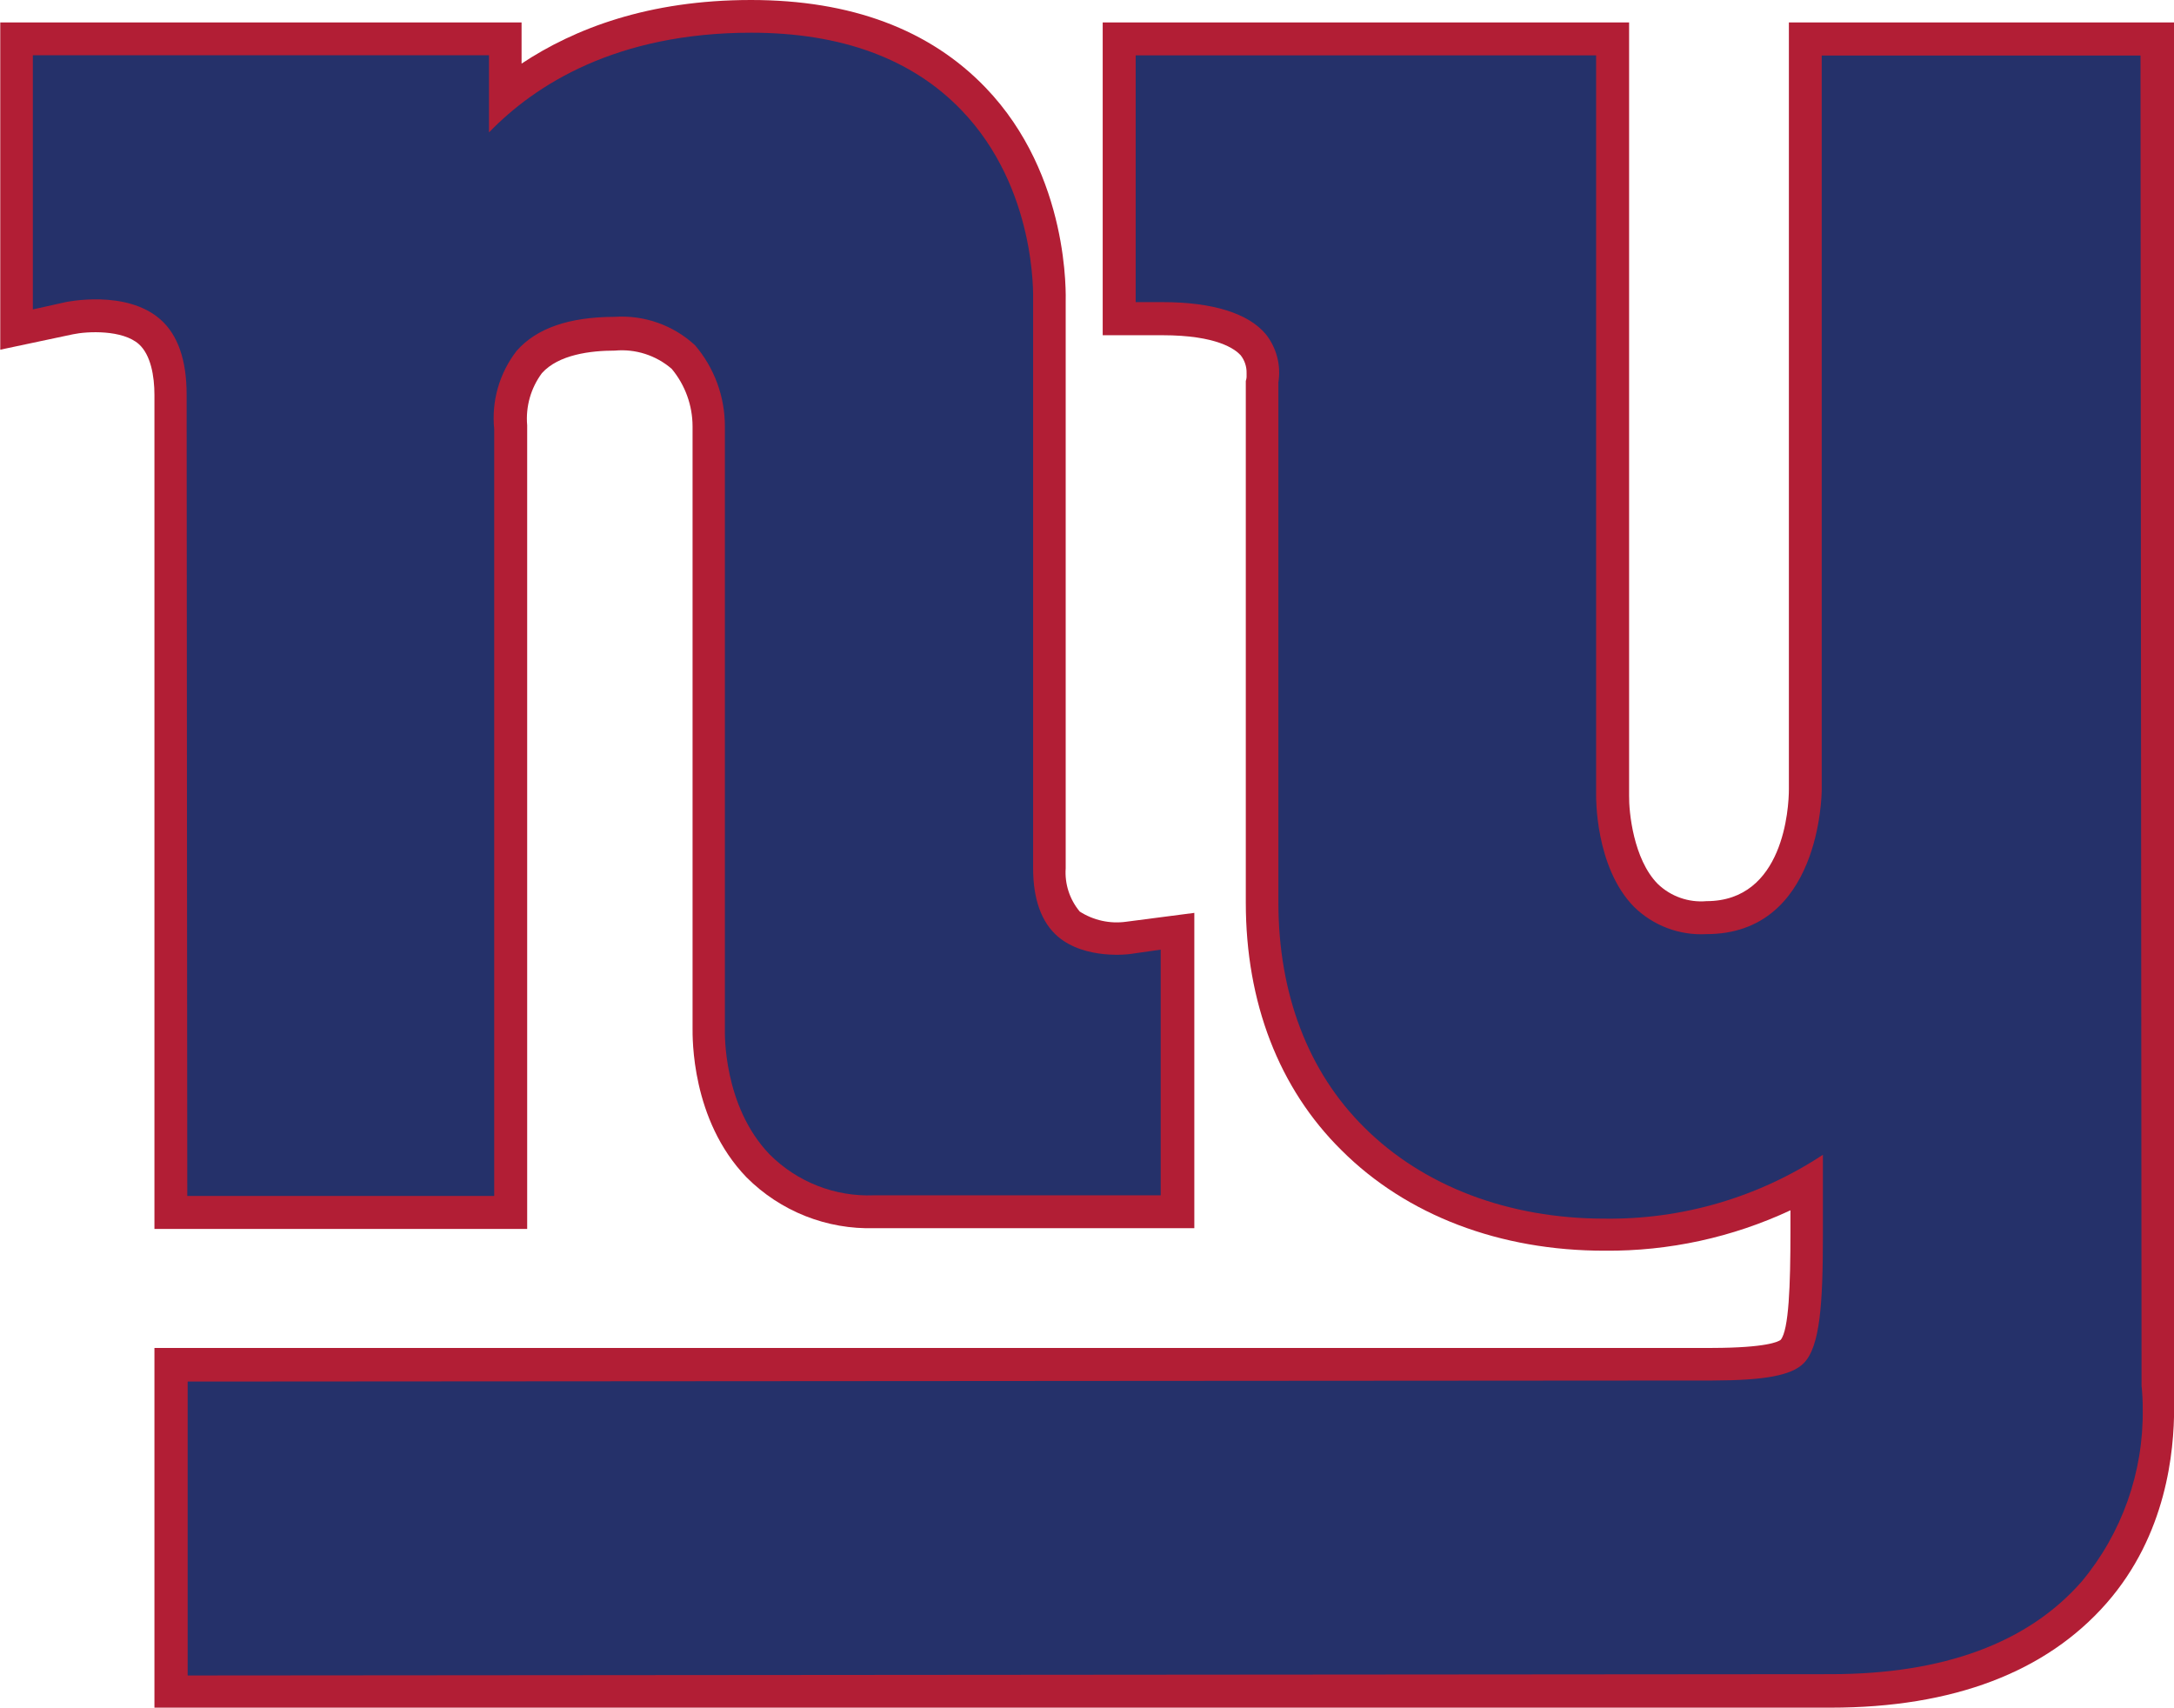
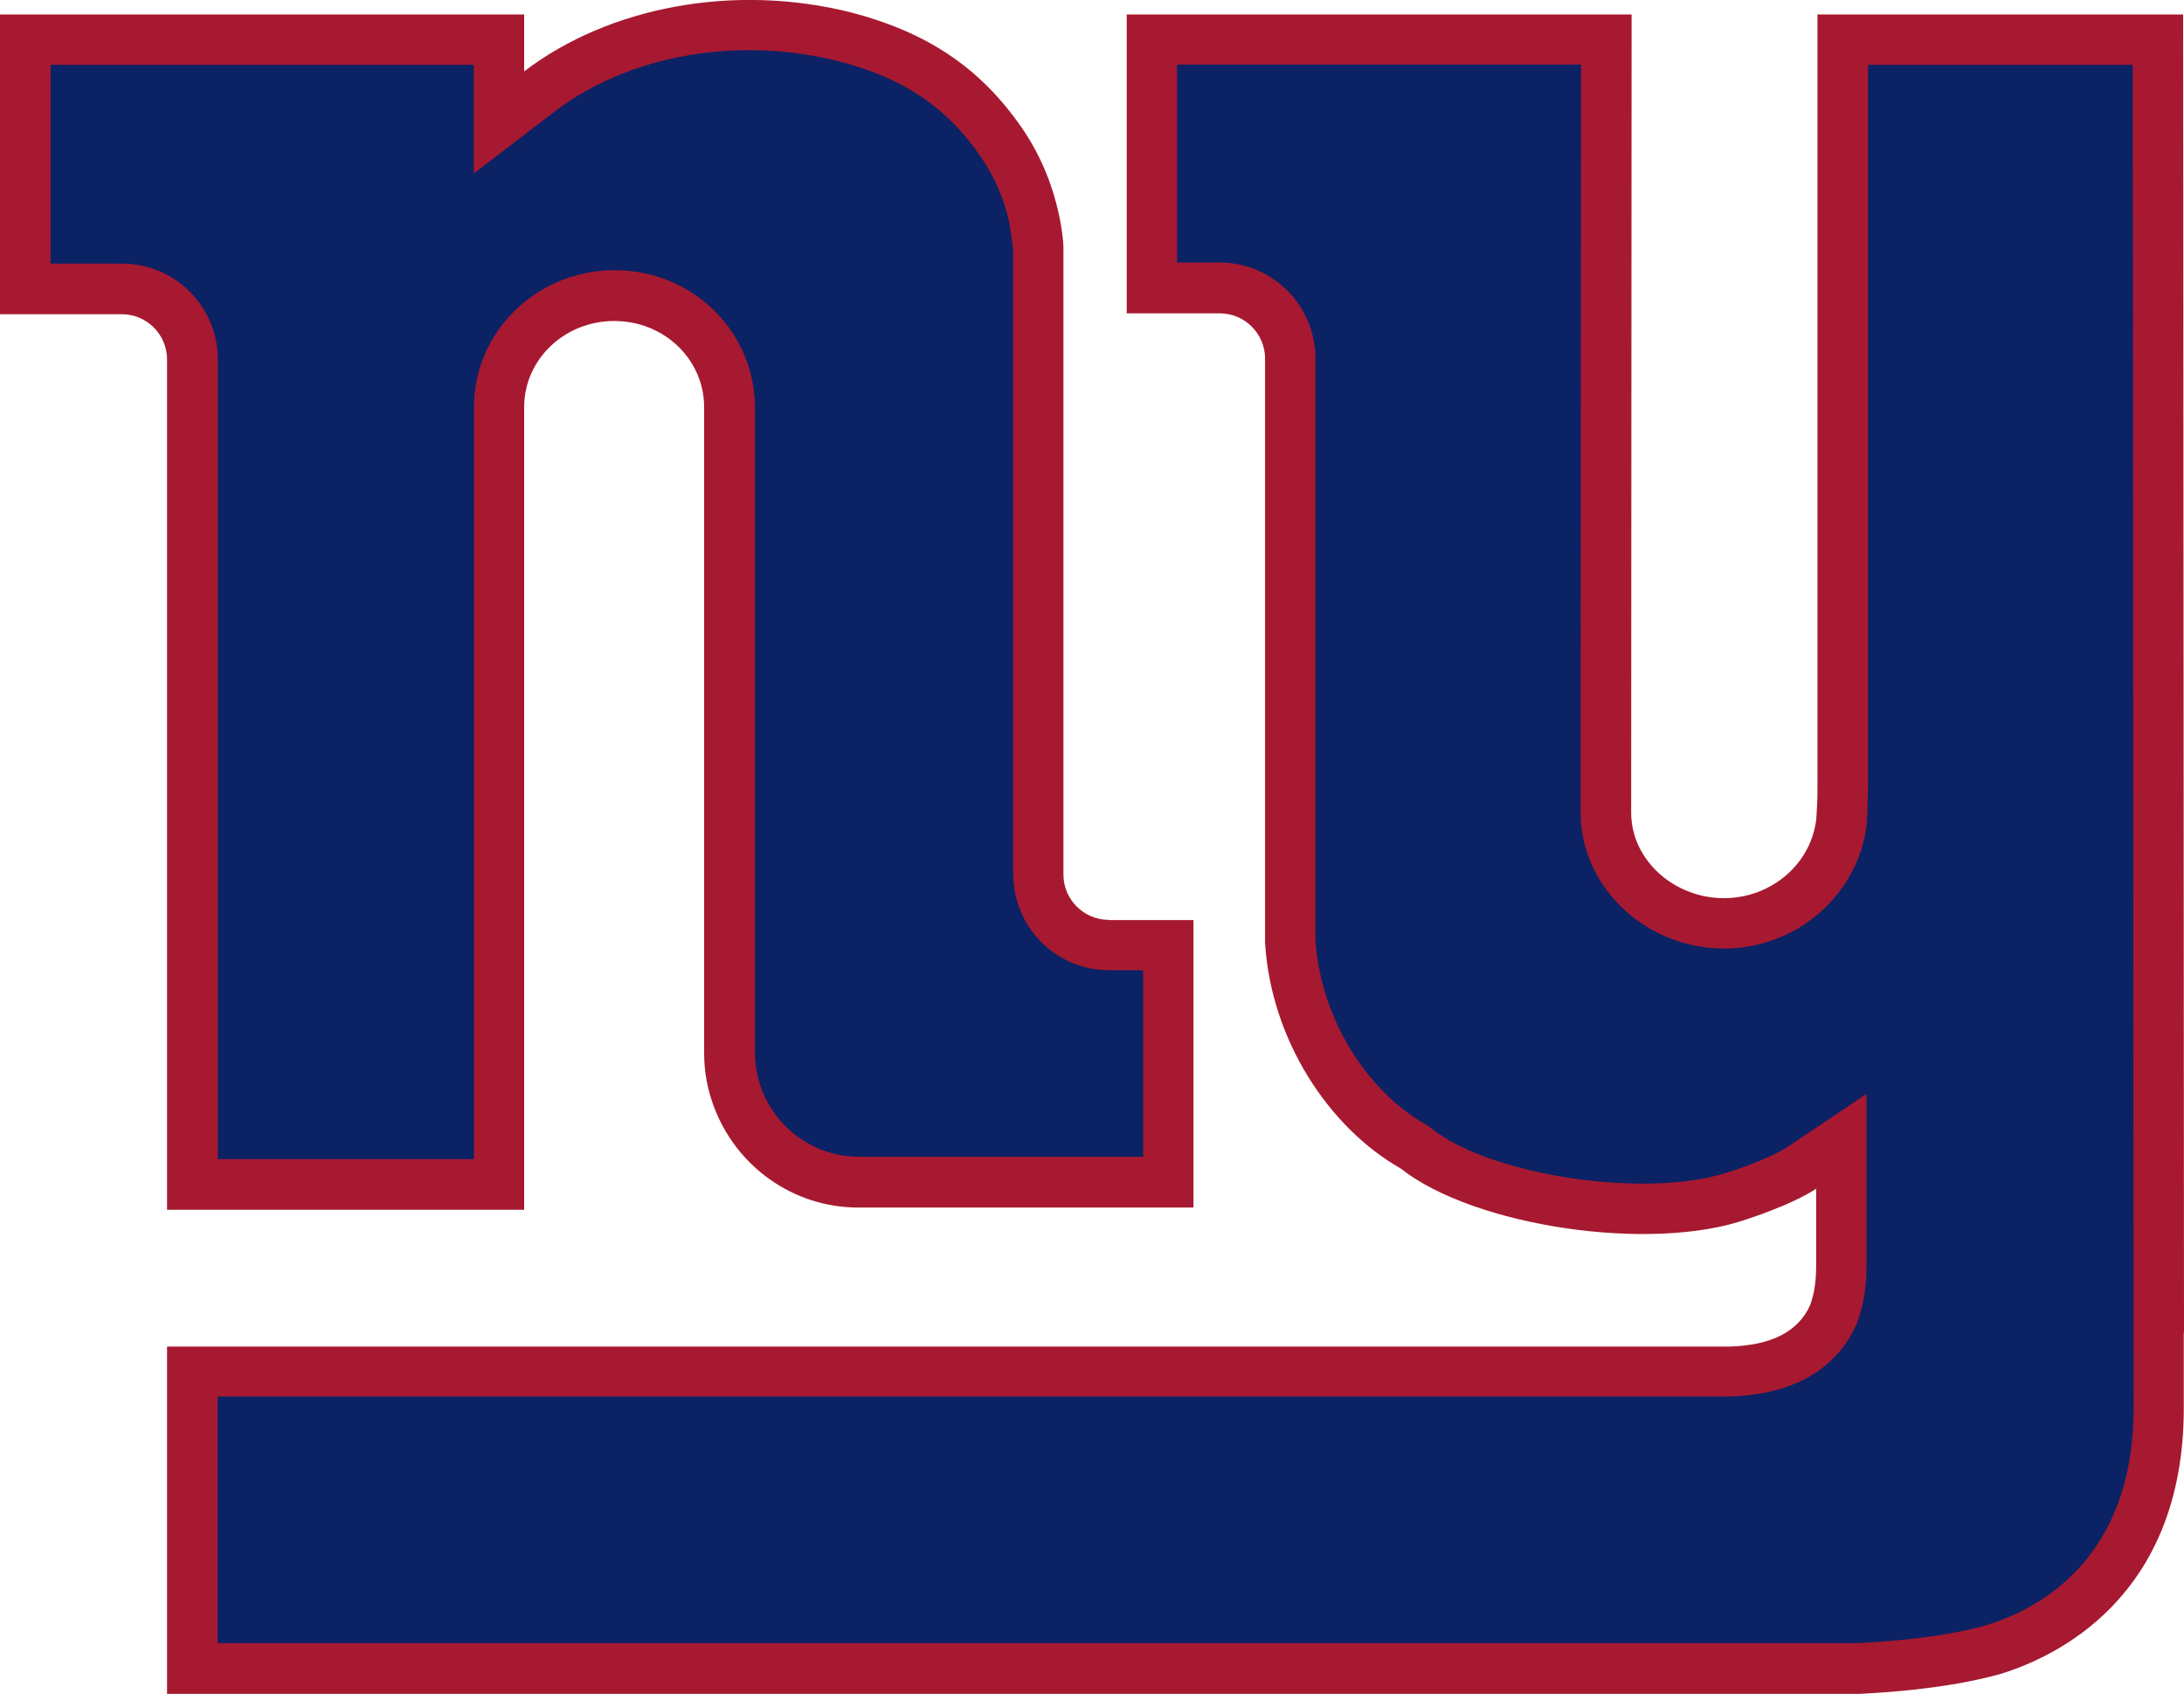
- <svg xmlns="http://www.w3.org/2000/svg" viewBox="0 0 166.81 131">
+ <svg xmlns="http://www.w3.org/2000/svg" id="Layer_1" data-name="Layer 1" viewBox="0 0 99.75 77.35">
  <defs>
-     <style>.a{fill:#b21e35;}.b{fill:#25316a;}</style>
+     <clipPath id="clippath">
+       <rect y="0" width="99.75" height="77.34" fill="none" />
+     </clipPath>
  </defs>
-   <path class="a" d="M162.15 1.72h-24.89v58.84c0 1.41-.39 8.58-6.32 8.58a4.79 4.79 0 0 1-3.75-1.33c-1.86-1.89-2.21-5.52-2.19-6.76V1.72H84.61v24h4.58c4.19 0 5.57 1.07 6 1.53a2.13 2.13 0 0 1 .46 1.38 2.63 2.63 0 0 1 0 .29c0 .13-.06.31-.06.31v40.02c0 7.67 2.54 14.26 7.34 19 5 5 12.17 7.72 20.21 7.71a33 33 0 0 0 14.24-3.1v1.71c0 4-.12 7.48-.75 8.23-.16.13-1.06.61-5.25.62H11.85v27.6h128.61c9.42 0 16.54-2.74 21.16-8s5.2-11.66 5.2-15V1.72h-4.64z" />
-   <path class="a" d="M11.85 94.29h28.6V32.63a5.85 5.85 0 0 1 1.13-4c1.28-1.43 3.75-1.73 5.6-1.73a5.85 5.85 0 0 1 4.36 1.4 6.92 6.92 0 0 1 1.6 4.42V79.1v-.24c0 .71-.12 7.06 4.14 11.47a13.29 13.29 0 0 0 9.84 3.9h24.52V70.04l-5.23.68a5.26 5.26 0 0 1-3.56-.78 4.67 4.67 0 0 1-1.08-3.32V23.18c0-.39.36-9.69-6.15-16.46C71.33 2.26 65.29 0 57.62 0c-7.86 0-13.54 2.19-17.6 4.88V1.72h-40v25.11l5.57-1.18c1.12-.24 3.82-.36 5.07.76.91.82 1.19 2.45 1.19 3.89v64z" />
-   <path class="b" d="M98.09 69.24c0 7 2.28 13 6.59 17.26 4.51 4.5 11.06 7 18.43 7a29.74 29.74 0 0 0 16.76-4.9v6.18c0 5.27-.22 8.54-1.47 9.81-.93.94-3 1.32-7 1.33l-117 .08v22.55l126.07-.1c8.66 0 15.14-2.4 19.26-7.11a20.22 20.22 0 0 0 4.68-13.22 16.51 16.51 0 0 0-.09-1.8l-.08-102.06h-24.46v56.31c0 .45-.14 11.1-8.84 11.1a7.36 7.36 0 0 1-5.57-2.1c-3-3.06-2.9-8.51-2.9-8.56V4.25H87.14v18.93h2.06c3.85 0 6.6.86 7.94 2.48a4.75 4.75 0 0 1 .95 3.68z" />
-   <path class="b" d="M14.37 91.76h23.55V32.92a8.41 8.41 0 0 1 1.72-6c1.52-1.73 4-2.6 7.51-2.61a8.28 8.28 0 0 1 6.18 2.18 9.57 9.57 0 0 1 2.29 6.21v46.32c0 .17-.16 5.83 3.44 9.56a10.7 10.7 0 0 0 8 3.13h22V72.86l-2.37.34s-3.42.47-5.54-1.36c-1.24-1.08-1.88-2.84-1.88-5.24V22.98c0-.27.27-8.53-5.5-14.53-3.8-3.95-9.23-5.94-16.13-5.94-10.35 0-16.59 4-20.12 7.65V4.24h-35v19.5l2.52-.56s4.65-1 7.28 1.34c1.33 1.18 2 3.11 2 5.76z" />
+   <path d="M99.75,60.86l-.04-60.2h-16.7v35.04c0,.42,0,.84-.03,1.26,0,.16-.02.33-.03.49-.16,1.27-.93,2.36-2.03,2.99-.64.37-1.38.58-2.18.58-2.3,0-4.25-1.76-4.24-3.93l.02-36.43h-23.06v13.65h4.25c1.14,0,2.07.93,2.07,2.07v7.58h0v19.11c.27,4.39,2.88,8.41,6.2,10.3,3.34,2.64,11.44,3.85,15.81,2.31,0,0,2.02-.64,3.16-1.39v3.39c0,.81-.06,1.31-.28,1.94-.55,1.2-1.77,1.83-3.71,1.88H7.63v15.86h77.31c2.35-.12,4.57-.39,6.43-.91,2.54-.78,8.37-3.51,8.37-12.14,0-.13,0-3.3,0-3.43h0Z" fill="#a71930" />
+   <g clip-path="url(#clippath)">
+     <g>
+       <path d="M65.12,51.36l.15.09.14.11c2.76,2.18,10.01,3.22,13.62,1.94l.07-.02c.67-.21,1.95-.7,2.57-1.12l3.58-2.4v7.7c0,.94-.07,1.73-.41,2.7l-.04.11-.05.1c-.66,1.41-2.18,3.12-5.8,3.21H9.94v11.26c4.32,0,74.78,0,74.93,0,2.16-.11,4.2-.35,5.83-.81,2.52-.77,6.75-3.09,6.75-9.94,0,0-.04-57.07-.04-61.33h-12.09v32.74l-.03,1.37-.04.59v.06c-.25,1.95-1.44,3.7-3.18,4.71-1.01.58-2.16.89-3.33.89-1.78,0-3.51-.71-4.75-1.96-1.16-1.16-1.8-2.68-1.8-4.26,0,0,.02-30.1.02-34.15h-18.45v9.04h1.95c2.41,0,4.37,1.96,4.37,4.38v7.58h0v19c.23,3.44,2.24,6.81,5.03,8.4h0Z" fill="#0b2265" />
+       <path d="M50.64,42.01c-1.14,0-2.07-.93-2.07-2.07v-.29s0-.06,0-.09c0-.48,0-.98,0-1.47v-9.95c0-1.2,0-1.95,0-1.95v-3.13s0-11.83,0-11.83c-.02-.35-.08-.87-.22-1.5-.24-1.08-.71-2.47-1.65-3.85-1.97-2.87-4.46-4.43-7.82-5.31-5.32-1.34-11.05-.28-14.94,2.69V.66H0v13.69s5.56,0,5.56,0c1.15,0,2.07.93,2.07,2.07v38.83h16.31V18.59h0c0-2.17,1.84-3.93,4.11-3.93s4.06,1.72,4.11,3.85v29.59c0,.86.16,1.69.45,2.45,1,2.68,3.57,4.6,6.6,4.6h15.3v-13.13h-3.87Z" fill="#a71930" />
+     </g>
+   </g>
+   <path d="M46.27,39.94v-.23s0-.1,0-.1V11.35c-.01-.1-.16-1.13-.16-1.13-.24-1.11-.68-2.13-1.3-3.04-1.57-2.29-3.52-3.6-6.49-4.38-4.63-1.17-9.6-.29-12.98,2.29l-3.7,2.83V2.96H2.31v9.08h3.27c2.41,0,4.37,1.96,4.37,4.38v36.52h11.7V18.95s0-.38,0-.37c0-3.44,2.88-6.24,6.42-6.24s6.33,2.74,6.41,6.15v29.59c0,.55.1,1.11.3,1.65.69,1.85,2.47,3.1,4.44,3.1h12.99v-8.52h-1.56c-2.41,0-4.37-1.96-4.37-4.38h0Z" fill="#0b2265" />
</svg>
